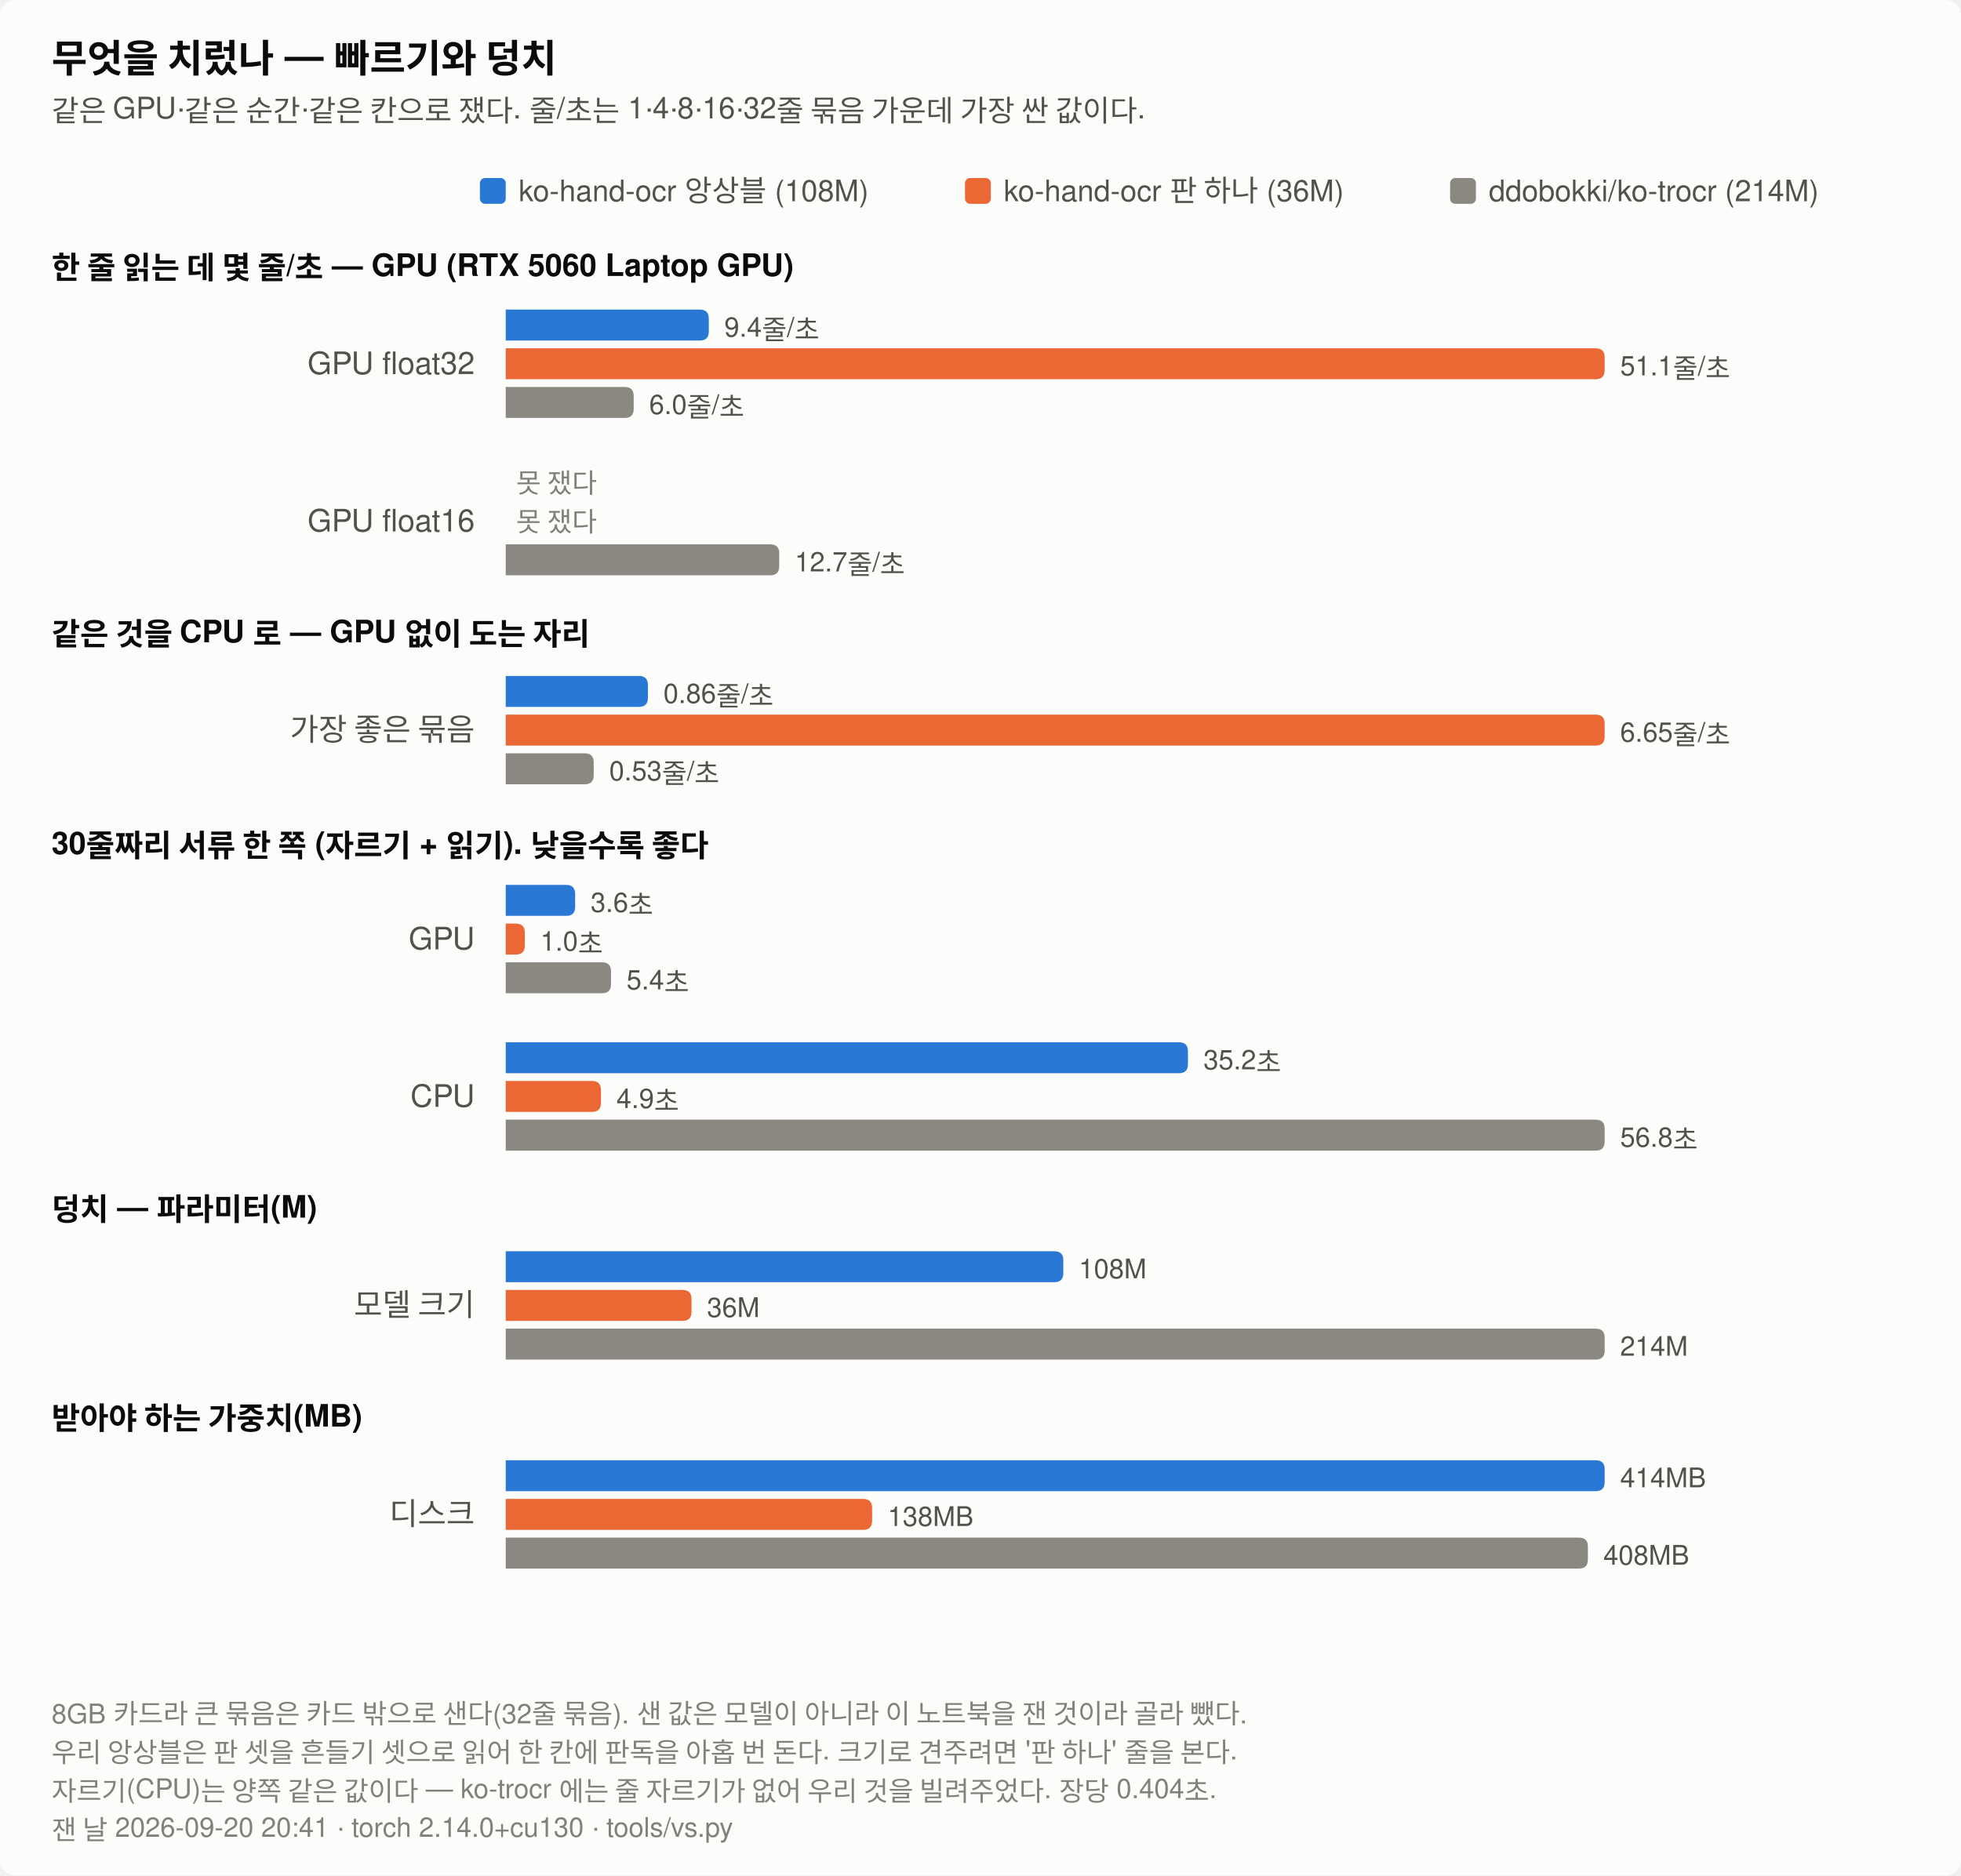
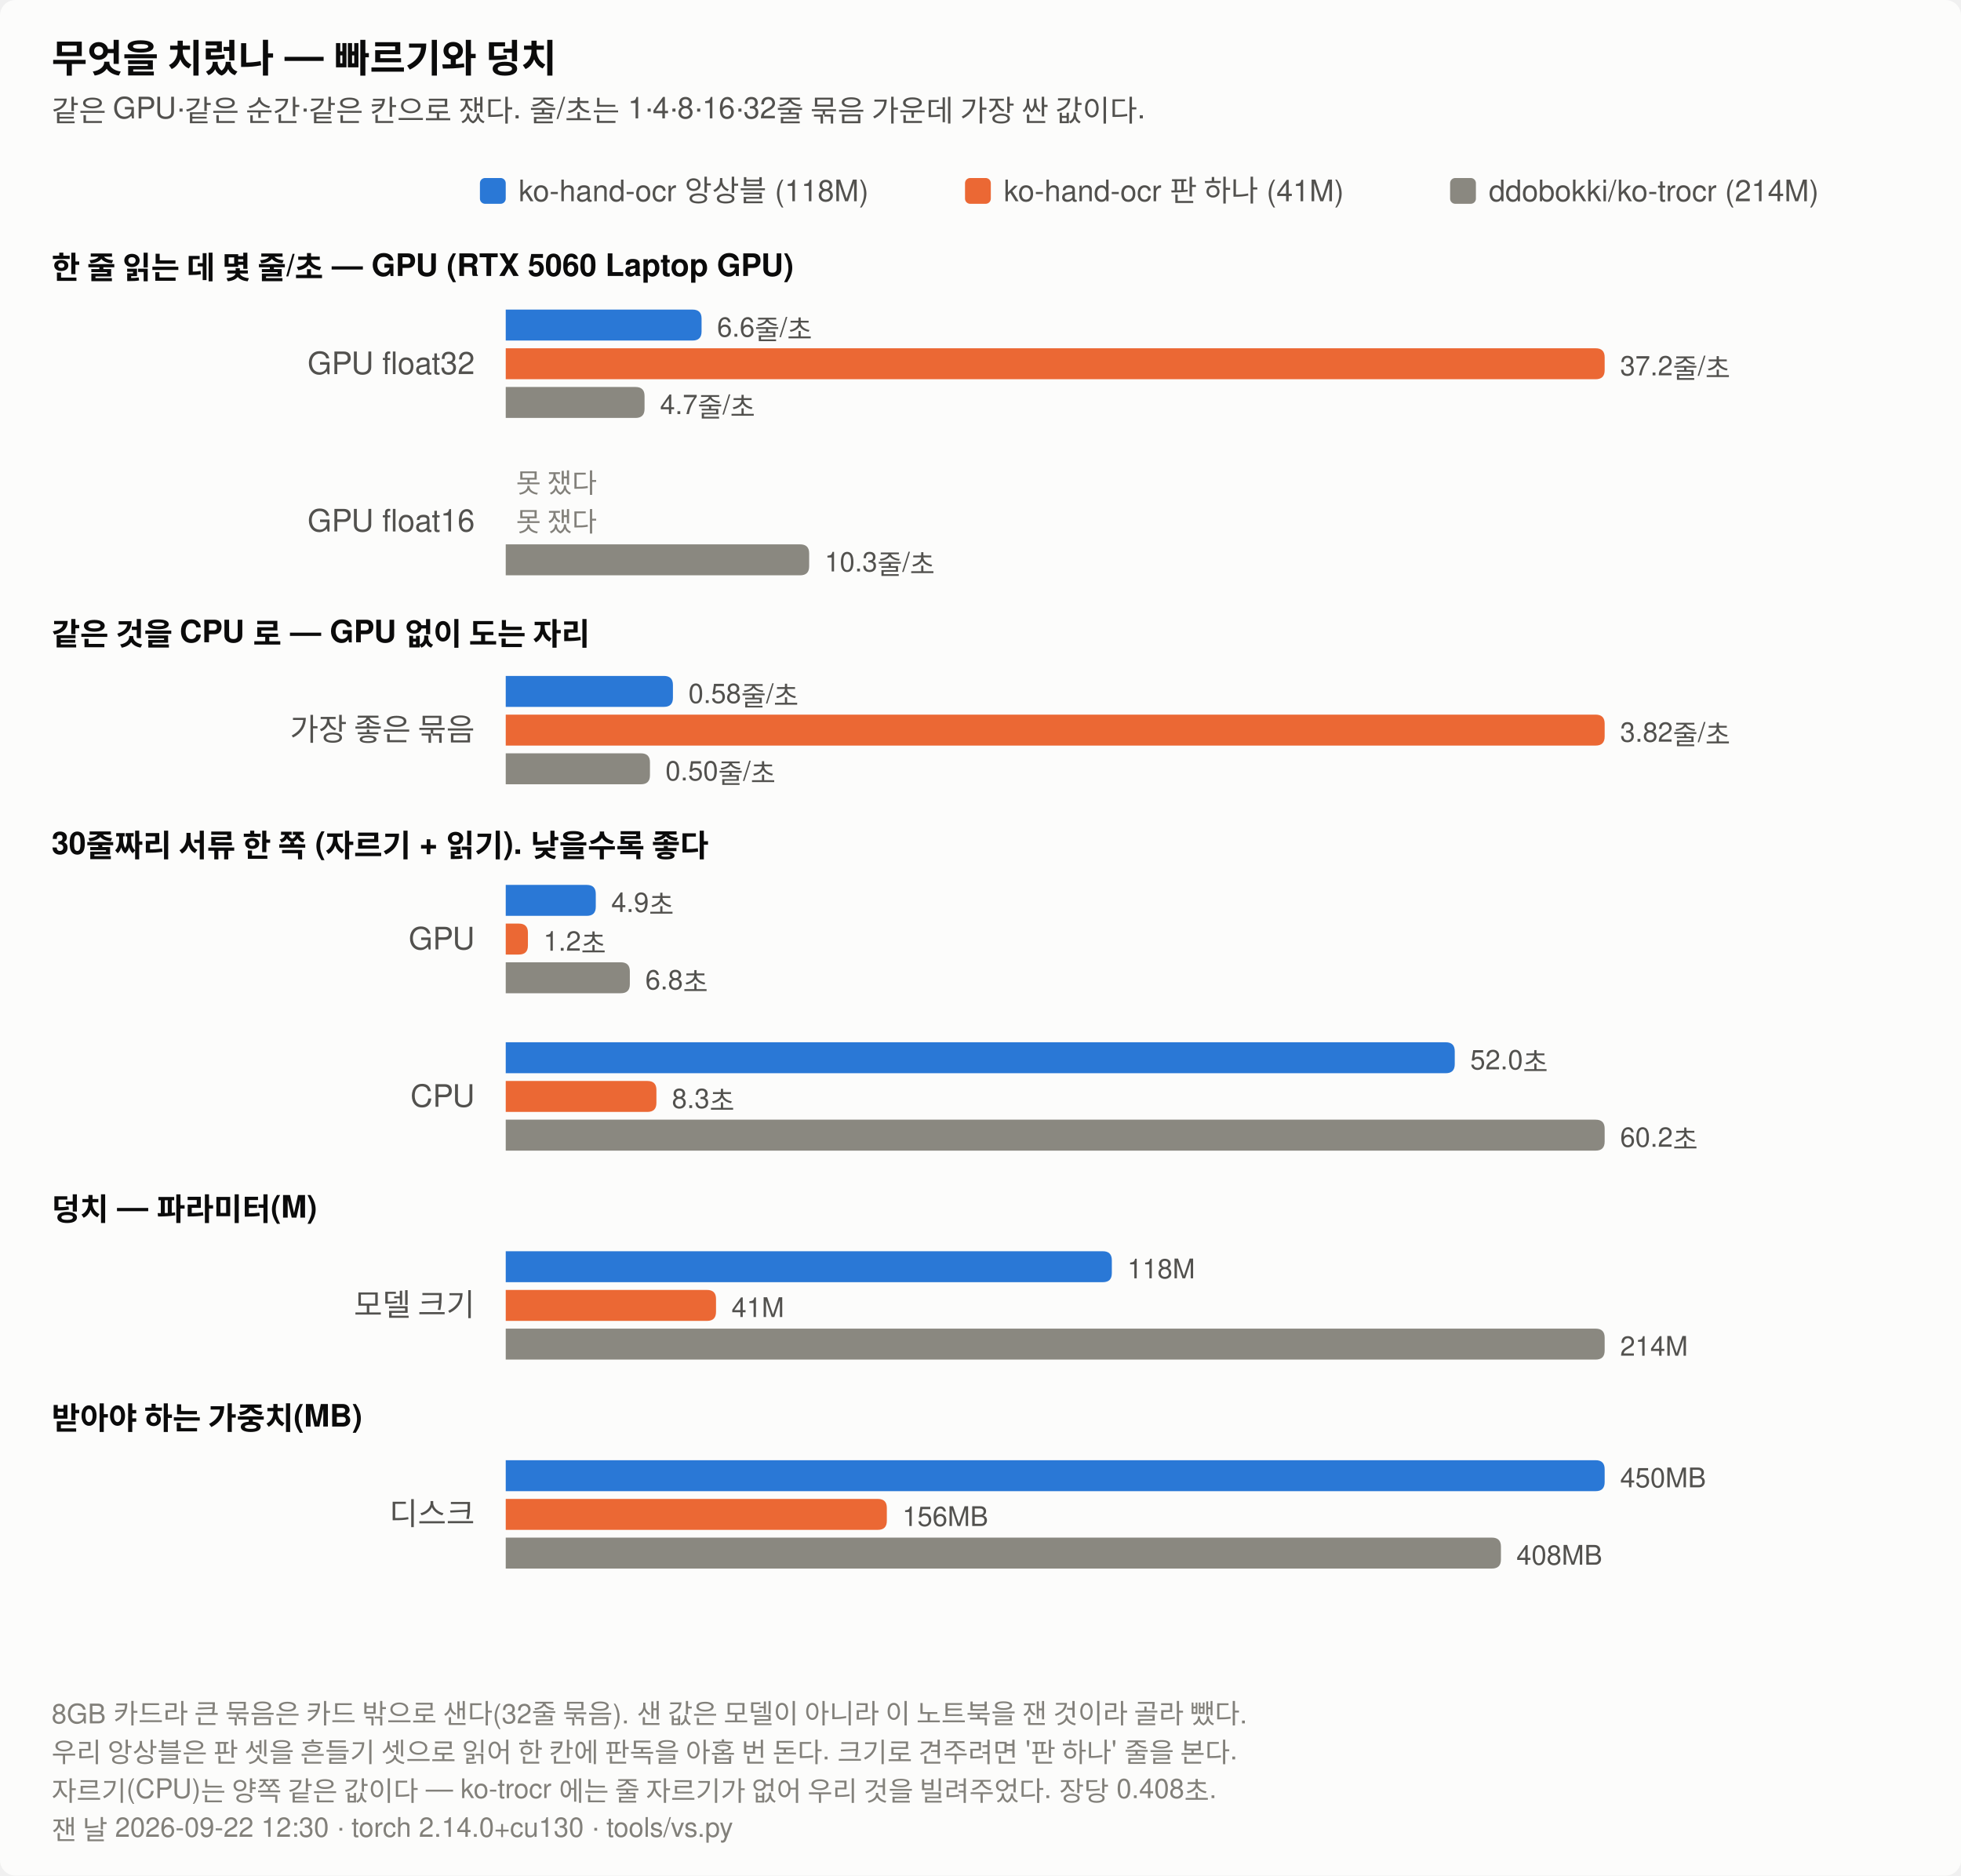
- <svg xmlns="http://www.w3.org/2000/svg" viewBox="0 0 760 727" width="760" height="727" role="img" aria-label="Speed and size. ko-hand-ocr 앙상블: 9.4 lines per second on GPU, 108 million parameters. ko-hand-ocr 판 하나: 51.1 lines per second on GPU, 36 million parameters. ddobokki/ko-trocr: 6.0 lines per second on GPU, 214 million parameters.">
+ <svg xmlns="http://www.w3.org/2000/svg" viewBox="0 0 760 727" width="760" height="727" role="img" aria-label="Speed and size. ko-hand-ocr 앙상블: 6.6 lines per second on GPU, 118 million parameters. ko-hand-ocr 판 하나: 37.2 lines per second on GPU, 41 million parameters. ddobokki/ko-trocr: 4.7 lines per second on GPU, 214 million parameters.">
  <style>
  .surface{fill:#fcfcfb}
  .ink{fill:#0b0b0b}
  .ink2{fill:#52514e}
  .ink3{fill:#82807a}
  .s0{fill:#2a78d6}
  .s1{fill:#eb6834}
  .s2{fill:#8a8880}
  .grid{stroke:#e3e2de;stroke-width:1}
  .rule{stroke:#cdccc6;stroke-width:1}
  text{font-family:-apple-system,BlinkMacSystemFont,"Segoe UI",Helvetica,Arial,sans-serif}
  @media (prefers-color-scheme: dark){
    .surface{fill:#1a1a19}
    .ink{fill:#ffffff}
    .ink2{fill:#c3c2b7}
    .ink3{fill:#8e8c84}
    .s0{fill:#3987e5}
    .s1{fill:#d95926}
    .s2{fill:#7c7a73}
    .grid{stroke:#3a3a38}
    .rule{stroke:#4a4946}
  }
</style>
  <rect class="surface" width="760" height="727" rx="6" />
  <text class="ink" x="20" y="28" font-size="15" font-weight="600">무엇을 치렀나 — 빠르기와 덩치</text>
  <text class="ink2" x="20" y="47" font-size="11.5">같은 GPU·같은 순간·같은 칸으로 쟀다. 줄/초는 1·4·8·16·32줄 묶음 가운데 가장 싼 값이다.</text>
  <rect class="s0" x="186" y="69" width="10" height="10" rx="2" />
-   <text class="ink2" x="201" y="78" font-size="11.5">ko-hand-ocr 앙상블 (108M)</text>
+   <text class="ink2" x="201" y="78" font-size="11.5">ko-hand-ocr 앙상블 (118M)</text>
  <rect class="s1" x="374.0" y="69" width="10" height="10" rx="2" />
-   <text class="ink2" x="389.0" y="78" font-size="11.5">ko-hand-ocr 판 하나 (36M)</text>
+   <text class="ink2" x="389.0" y="78" font-size="11.5">ko-hand-ocr 판 하나 (41M)</text>
  <rect class="s2" x="562.0" y="69" width="10" height="10" rx="2" />
  <text class="ink2" x="577.0" y="78" font-size="11.5">ddobokki/ko-trocr (214M)</text>
  <text class="ink" x="20" y="108" font-size="12" font-weight="600">한 줄 읽는 데 몇 줄/초 — GPU (RTX 5060 Laptop GPU)</text>
  <text class="ink2" x="184" y="145.0" font-size="12" text-anchor="end">GPU float32</text>
-   <path class="s0" d="M196,120.0 H271.2 Q274.7,120.0 274.7,123.5 V128.5 Q274.7,132.0 271.2,132.0 H196 Z" />
-   <text class="ink2" x="280.7" y="130.5" font-size="10.5">9.4줄/초</text>
+   <path class="s0" d="M196,120.0 H268.4 Q271.9,120.0 271.9,123.5 V128.5 Q271.9,132.0 268.4,132.0 H196 Z" />
+   <text class="ink2" x="277.9" y="130.5" font-size="10.5">6.6줄/초</text>
  <path class="s1" d="M196,135.0 H618.4 Q621.9,135.0 621.9,138.5 V143.5 Q621.9,147.0 618.4,147.0 H196 Z" />
-   <text class="ink2" x="627.9" y="145.5" font-size="10.5">51.1줄/초</text>
-   <path class="s2" d="M196,150.0 H242.1 Q245.6,150.0 245.6,153.5 V158.5 Q245.6,162.0 242.1,162.0 H196 Z" />
-   <text class="ink2" x="251.6" y="160.5" font-size="10.5">6.0줄/초</text>
+   <text class="ink2" x="627.9" y="145.5" font-size="10.5">37.2줄/초</text>
+   <path class="s2" d="M196,150.0 H246.3 Q249.8,150.0 249.8,153.5 V158.5 Q249.8,162.0 246.3,162.0 H196 Z" />
+   <text class="ink2" x="255.8" y="160.5" font-size="10.5">4.7줄/초</text>
  <text class="ink2" x="184" y="206.0" font-size="12" text-anchor="end">GPU float16</text>
  <text class="ink3" x="200" y="191.0" font-size="10.5">못 쟀다</text>
  <text class="ink3" x="200" y="206.0" font-size="10.5">못 쟀다</text>
-   <path class="s2" d="M196,211.0 H298.5 Q302.0,211.0 302.0,214.5 V219.5 Q302.0,223.0 298.5,223.0 H196 Z" />
-   <text class="ink2" x="308.0" y="221.5" font-size="10.5">12.7줄/초</text>
+   <path class="s2" d="M196,211.0 H310.1 Q313.6,211.0 313.6,214.5 V219.5 Q313.6,223.0 310.1,223.0 H196 Z" />
+   <text class="ink2" x="319.6" y="221.5" font-size="10.5">10.3줄/초</text>
  <text class="ink" x="20" y="250" font-size="12" font-weight="600">같은 것을 CPU 로 — GPU 없이 도는 자리</text>
  <text class="ink2" x="184" y="287.0" font-size="12" text-anchor="end">가장 좋은 묶음</text>
-   <path class="s0" d="M196,262.0 H247.6 Q251.1,262.0 251.1,265.5 V270.5 Q251.1,274.0 247.6,274.0 H196 Z" />
-   <text class="ink2" x="257.1" y="272.5" font-size="10.5">0.86줄/초</text>
+   <path class="s0" d="M196,262.0 H257.3 Q260.8,262.0 260.8,265.5 V270.5 Q260.8,274.0 257.3,274.0 H196 Z" />
+   <text class="ink2" x="266.8" y="272.5" font-size="10.5">0.58줄/초</text>
  <path class="s1" d="M196,277.0 H618.4 Q621.9,277.0 621.9,280.5 V285.5 Q621.9,289.0 618.4,289.0 H196 Z" />
-   <text class="ink2" x="627.9" y="287.5" font-size="10.5">6.65줄/초</text>
-   <path class="s2" d="M196,292.0 H226.6 Q230.1,292.0 230.1,295.5 V300.5 Q230.1,304.0 226.6,304.0 H196 Z" />
-   <text class="ink2" x="236.1" y="302.5" font-size="10.5">0.53줄/초</text>
+   <text class="ink2" x="627.9" y="287.5" font-size="10.5">3.82줄/초</text>
+   <path class="s2" d="M196,292.0 H248.4 Q251.9,292.0 251.9,295.5 V300.5 Q251.9,304.0 248.4,304.0 H196 Z" />
+   <text class="ink2" x="257.9" y="302.5" font-size="10.5">0.50줄/초</text>
  <text class="ink" x="20" y="331" font-size="12" font-weight="600">30줄짜리 서류 한 쪽 (자르기 + 읽기). 낮을수록 좋다</text>
  <text class="ink2" x="184" y="368.0" font-size="12" text-anchor="end">GPU</text>
-   <path class="s0" d="M196,343.0 H219.4 Q222.9,343.0 222.9,346.5 V351.5 Q222.9,355.0 219.4,355.0 H196 Z" />
-   <text class="ink2" x="228.9" y="353.5" font-size="10.5">3.6초</text>
-   <path class="s1" d="M196,358.0 H199.9 Q203.4,358.0 203.4,361.5 V366.5 Q203.4,370.0 199.9,370.0 H196 Z" />
-   <text class="ink2" x="209.4" y="368.5" font-size="10.5">1.0초</text>
-   <path class="s2" d="M196,373.0 H233.3 Q236.8,373.0 236.8,376.5 V381.5 Q236.8,385.0 233.3,385.0 H196 Z" />
-   <text class="ink2" x="242.8" y="383.5" font-size="10.5">5.4초</text>
+   <path class="s0" d="M196,343.0 H227.4 Q230.9,343.0 230.9,346.5 V351.5 Q230.9,355.0 227.4,355.0 H196 Z" />
+   <text class="ink2" x="236.9" y="353.5" font-size="10.5">4.9초</text>
+   <path class="s1" d="M196,358.0 H201.1 Q204.6,358.0 204.6,361.5 V366.5 Q204.6,370.0 201.1,370.0 H196 Z" />
+   <text class="ink2" x="210.6" y="368.5" font-size="10.5">1.2초</text>
+   <path class="s2" d="M196,373.0 H240.6 Q244.1,373.0 244.1,376.5 V381.5 Q244.1,385.0 240.6,385.0 H196 Z" />
+   <text class="ink2" x="250.1" y="383.5" font-size="10.5">6.8초</text>
  <text class="ink2" x="184" y="429.0" font-size="12" text-anchor="end">CPU</text>
-   <path class="s0" d="M196,404.0 H456.9 Q460.4,404.0 460.4,407.5 V412.5 Q460.4,416.0 456.9,416.0 H196 Z" />
-   <text class="ink2" x="466.4" y="414.5" font-size="10.5">35.2초</text>
-   <path class="s1" d="M196,419.0 H229.4 Q232.9,419.0 232.9,422.5 V427.5 Q232.9,431.0 229.4,431.0 H196 Z" />
-   <text class="ink2" x="238.9" y="429.5" font-size="10.5">4.9초</text>
+   <path class="s0" d="M196,404.0 H560.3 Q563.8,404.0 563.8,407.5 V412.5 Q563.8,416.0 560.3,416.0 H196 Z" />
+   <text class="ink2" x="569.8" y="414.5" font-size="10.5">52.0초</text>
+   <path class="s1" d="M196,419.0 H250.9 Q254.4,419.0 254.4,422.5 V427.5 Q254.4,431.0 250.9,431.0 H196 Z" />
+   <text class="ink2" x="260.4" y="429.5" font-size="10.5">8.3초</text>
  <path class="s2" d="M196,434.0 H618.4 Q621.9,434.0 621.9,437.5 V442.5 Q621.9,446.0 618.4,446.0 H196 Z" />
-   <text class="ink2" x="627.9" y="444.5" font-size="10.5">56.8초</text>
+   <text class="ink2" x="627.9" y="444.5" font-size="10.5">60.2초</text>
  <text class="ink" x="20" y="473" font-size="12" font-weight="600">덩치 — 파라미터(M)</text>
  <text class="ink2" x="184" y="510.0" font-size="12" text-anchor="end">모델 크기</text>
-   <path class="s0" d="M196,485.0 H408.6 Q412.1,485.0 412.1,488.5 V493.5 Q412.1,497.0 408.6,497.0 H196 Z" />
-   <text class="ink2" x="418.1" y="495.5" font-size="10.5">108M</text>
-   <path class="s1" d="M196,500.0 H264.5 Q268.0,500.0 268.0,503.5 V508.5 Q268.0,512.0 264.5,512.0 H196 Z" />
-   <text class="ink2" x="274.0" y="510.5" font-size="10.5">36M</text>
+   <path class="s0" d="M196,485.0 H427.4 Q430.9,485.0 430.9,488.5 V493.5 Q430.9,497.0 427.4,497.0 H196 Z" />
+   <text class="ink2" x="436.9" y="495.5" font-size="10.5">118M</text>
+   <path class="s1" d="M196,500.0 H274.0 Q277.5,500.0 277.5,503.5 V508.5 Q277.5,512.0 274.0,512.0 H196 Z" />
+   <text class="ink2" x="283.5" y="510.5" font-size="10.5">41M</text>
  <path class="s2" d="M196,515.0 H618.4 Q621.9,515.0 621.9,518.5 V523.5 Q621.9,527.0 618.4,527.0 H196 Z" />
  <text class="ink2" x="627.9" y="525.5" font-size="10.5">214M</text>
  <text class="ink" x="20" y="554" font-size="12" font-weight="600">받아야 하는 가중치(MB)</text>
  <text class="ink2" x="184" y="591.0" font-size="12" text-anchor="end">디스크</text>
  <path class="s0" d="M196,566.0 H618.4 Q621.9,566.0 621.9,569.5 V574.5 Q621.9,578.0 618.4,578.0 H196 Z" />
-   <text class="ink2" x="627.9" y="576.5" font-size="10.5">414MB</text>
-   <path class="s1" d="M196,581.0 H334.5 Q338.0,581.0 338.0,584.5 V589.5 Q338.0,593.0 334.5,593.0 H196 Z" />
-   <text class="ink2" x="344.0" y="591.5" font-size="10.5">138MB</text>
-   <path class="s2" d="M196,596.0 H611.9 Q615.4,596.0 615.4,599.5 V604.5 Q615.4,608.0 611.9,608.0 H196 Z" />
-   <text class="ink2" x="621.4" y="606.5" font-size="10.5">408MB</text>
+   <text class="ink2" x="627.9" y="576.5" font-size="10.5">450MB</text>
+   <path class="s1" d="M196,581.0 H340.2 Q343.7,581.0 343.7,584.5 V589.5 Q343.7,593.0 340.2,593.0 H196 Z" />
+   <text class="ink2" x="349.7" y="591.5" font-size="10.5">156MB</text>
+   <path class="s2" d="M196,596.0 H578.2 Q581.7,596.0 581.7,599.5 V604.5 Q581.7,608.0 578.2,608.0 H196 Z" />
+   <text class="ink2" x="587.7" y="606.5" font-size="10.5">408MB</text>
  <text class="ink3" x="20" y="668" font-size="10.5">8GB 카드라 큰 묶음은 카드 밖으로 샌다(32줄 묶음). 샌 값은 모델이 아니라 이 노트북을 잰 것이라 골라 뺐다.</text>
  <text class="ink3" x="20" y="683" font-size="10.5">우리 앙상블은 판 셋을 흔들기 셋으로 읽어 한 칸에 판독을 아홉 번 돈다. 크기로 견주려면 '판 하나' 줄을 본다.</text>
-   <text class="ink3" x="20" y="698" font-size="10.5">자르기(CPU)는 양쪽 같은 값이다 — ko-trocr 에는 줄 자르기가 없어 우리 것을 빌려주었다. 장당 0.404초.</text>
-   <text class="ink3" x="20" y="713" font-size="10.5">잰 날 2026-09-20 20:41 · torch 2.14.0+cu130 · tools/vs.py</text>
+   <text class="ink3" x="20" y="698" font-size="10.5">자르기(CPU)는 양쪽 같은 값이다 — ko-trocr 에는 줄 자르기가 없어 우리 것을 빌려주었다. 장당 0.408초.</text>
+   <text class="ink3" x="20" y="713" font-size="10.5">잰 날 2026-09-22 12:30 · torch 2.14.0+cu130 · tools/vs.py</text>
</svg>
